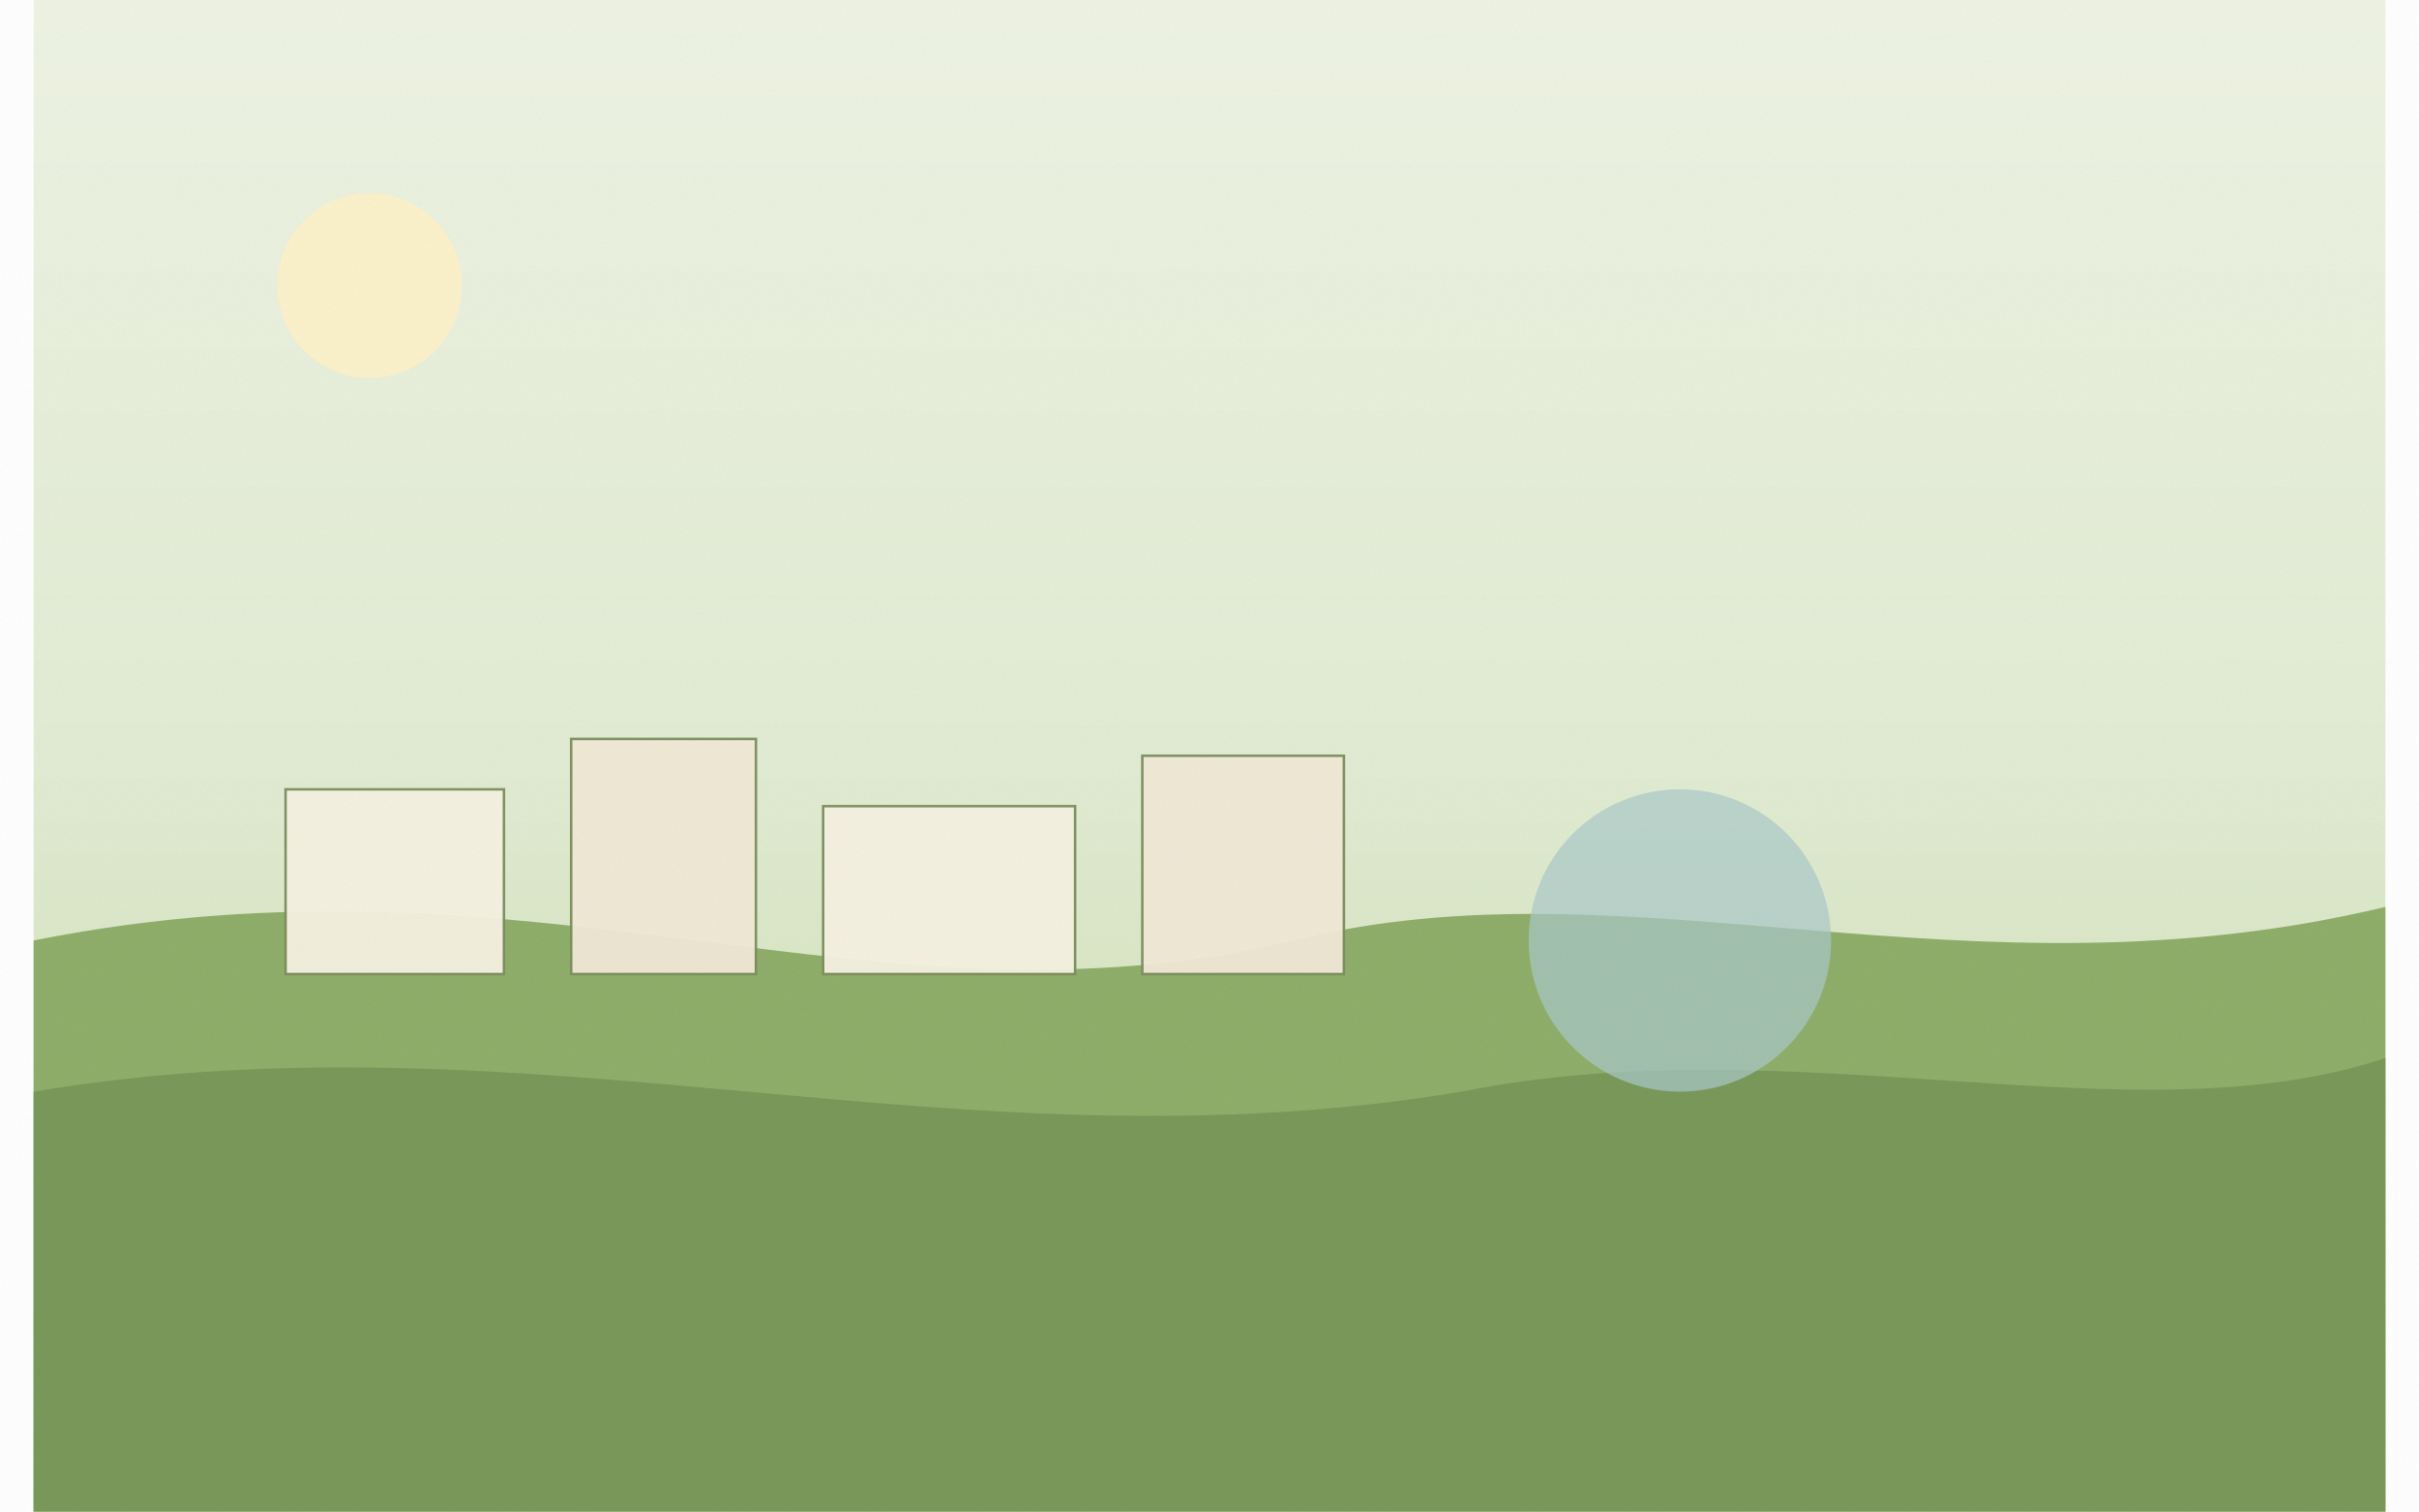
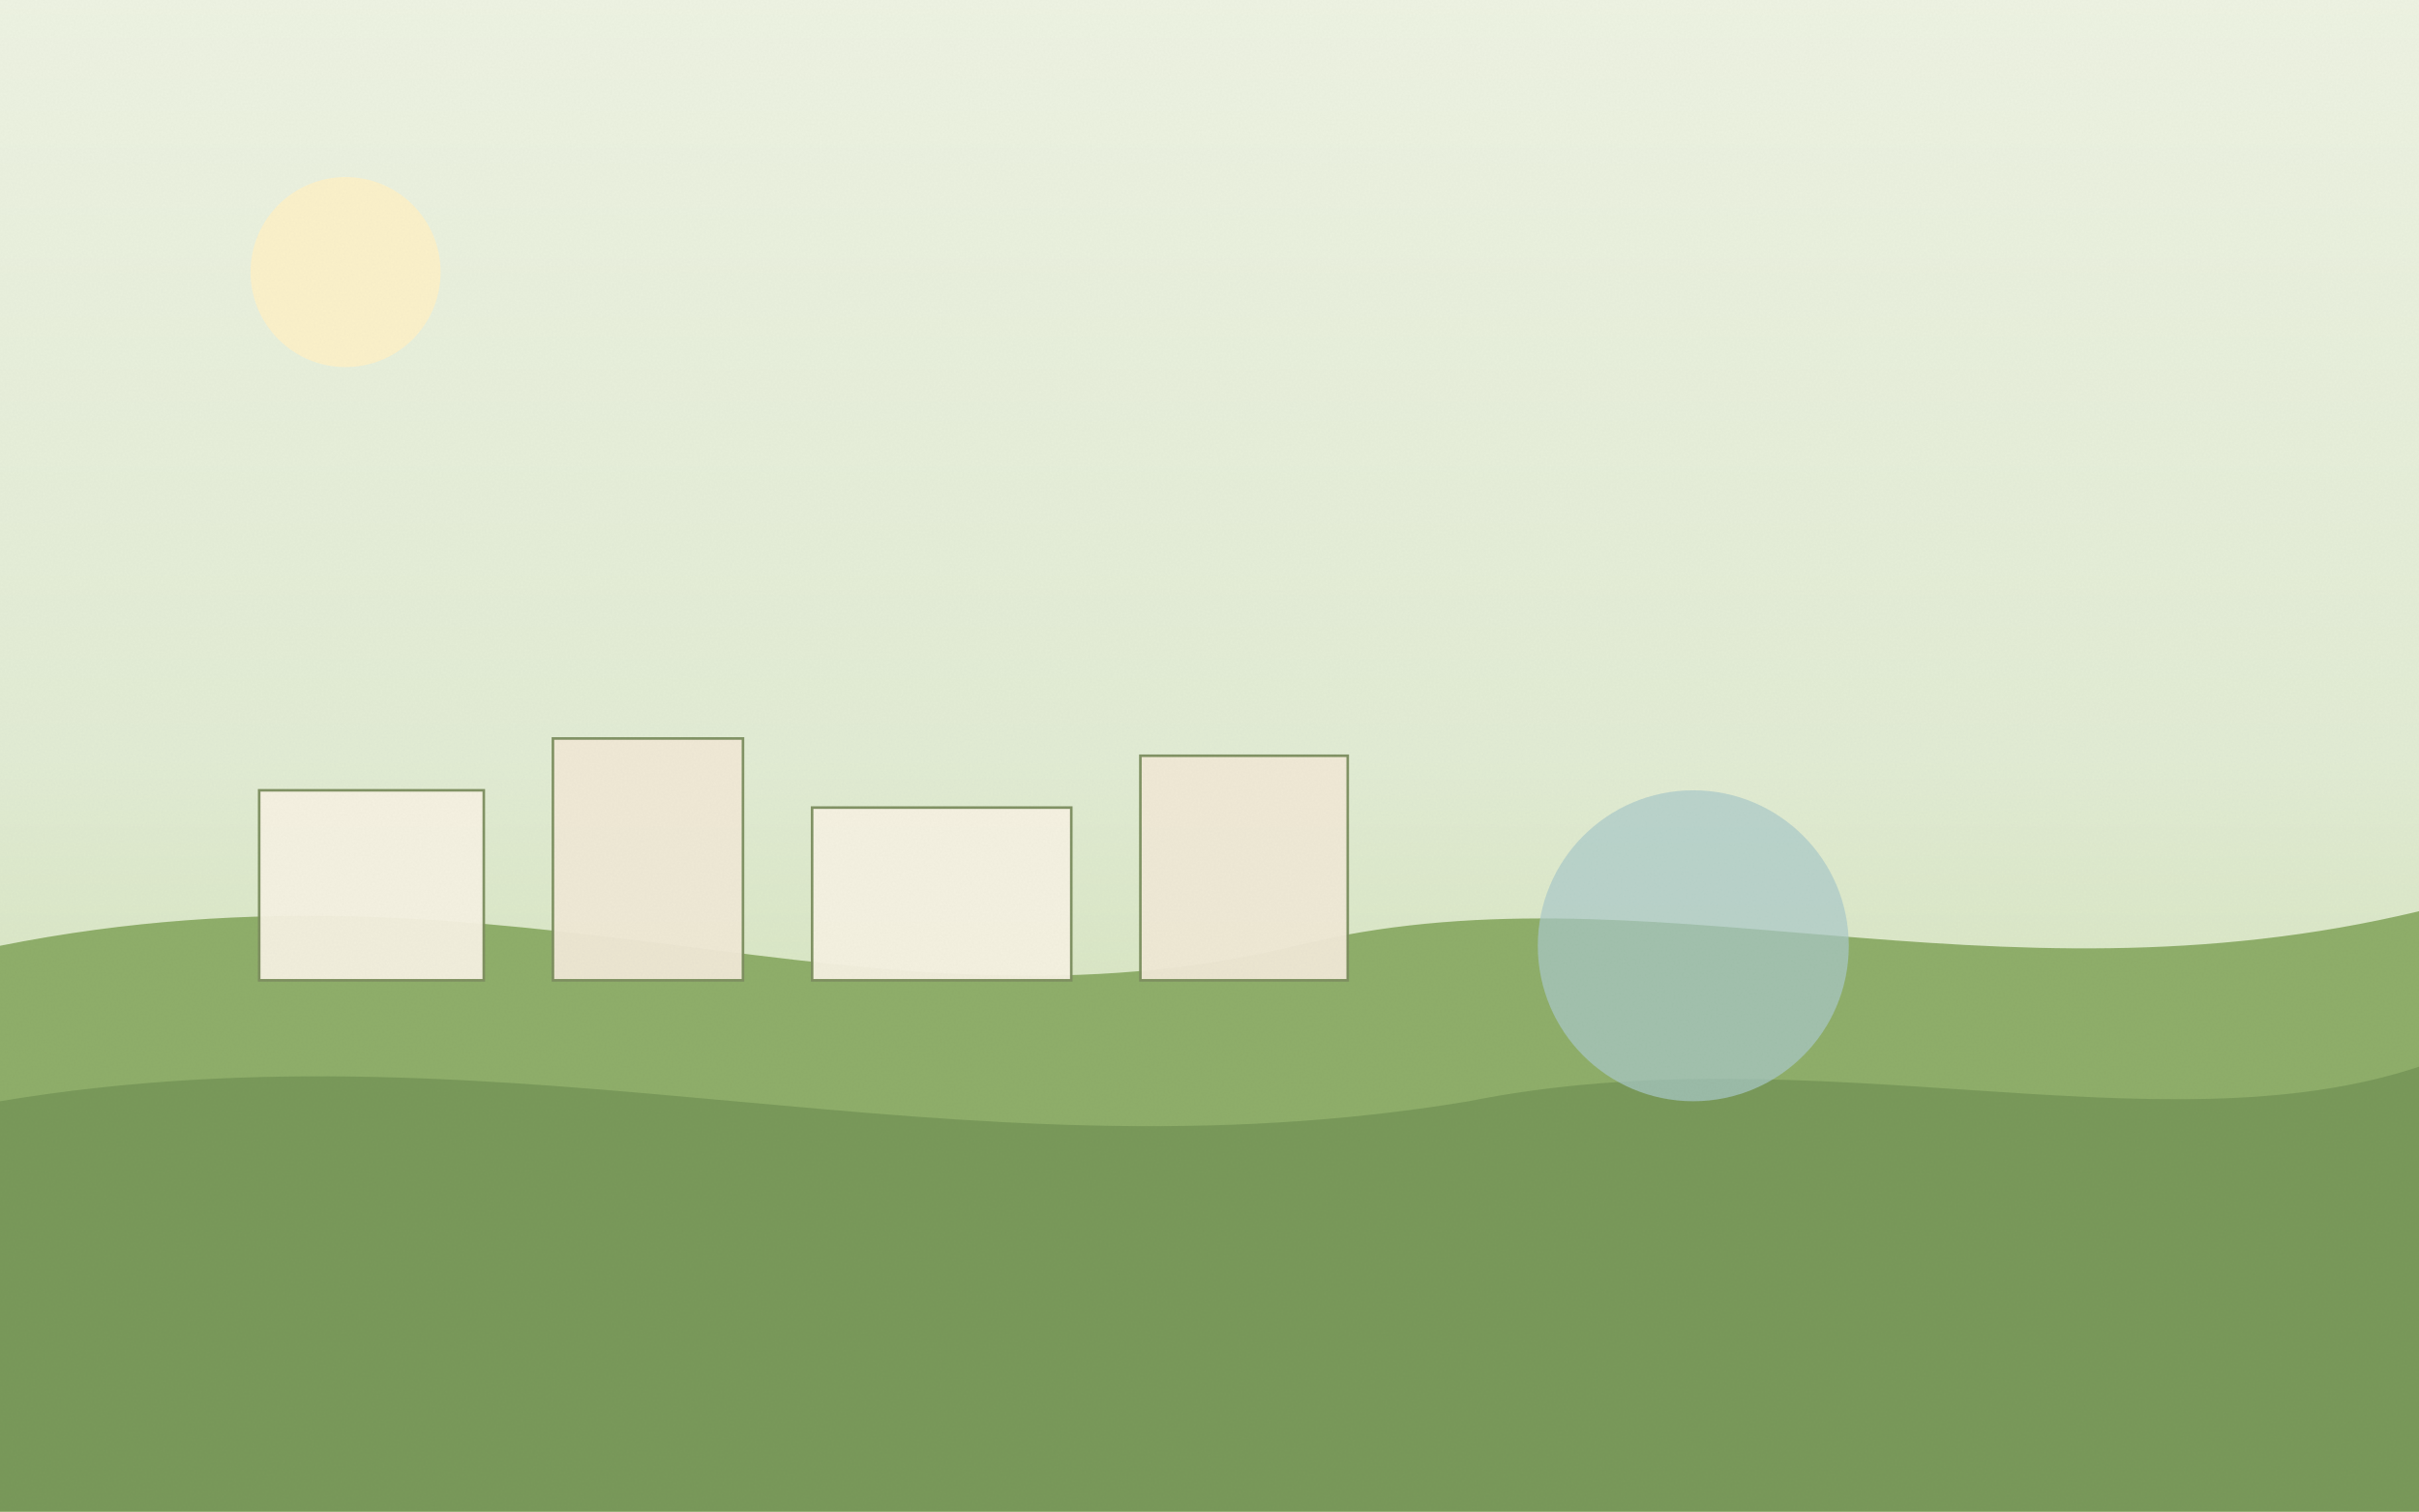
- <svg xmlns="http://www.w3.org/2000/svg" width="2000" height="1250" viewBox="0 0 1400 900">
+ <svg xmlns="http://www.w3.org/2000/svg" width="2000" height="1250" viewBox="0 0 1400 900" preserveAspectRatio="xMidYMid slice">
  <defs>
    <linearGradient id="skyg" x1="0" y1="0" x2="0" y2="1">
      <stop offset="0%" stop-color="#eef3e3" />
      <stop offset="50%" stop-color="#e2ecd4" />
      <stop offset="100%" stop-color="#c7dba3" />
    </linearGradient>
    <filter id="gg">
      <feTurbulence type="fractalNoise" baseFrequency="0.85" numOctaves="2" stitchTiles="stitch" result="noise" />
      <feColorMatrix in="noise" type="matrix" values="0 0 0 0 0  0 0 0 0 0  0 0 0 0 0  0 0 0 0.02 0" />
    </filter>
  </defs>
  <rect width="1400" height="900" fill="url(#skyg)" />
  <circle cx="200" cy="170" r="55" fill="#fdf1c8" opacity="0.9" />
  <path d="M0,560 C300,500 500,620 750,560 C950,510 1150,600 1400,540 L1400,900 L0,900 Z" fill="#8fae6a" />
  <path d="M0,650 C300,600 550,700 850,650 C1050,610 1250,680 1400,630 L1400,900 L0,900 Z" fill="#79995a" />
  <circle cx="980" cy="560" r="90" fill="#a9c9c9" opacity="0.7" />
  <g opacity="0.95">
    <rect x="150" y="470" width="130" height="110" fill="#f6f1e2" stroke="#7d8f5f" stroke-width="1.5" />
    <rect x="320" y="440" width="110" height="140" fill="#f0e9d6" stroke="#7d8f5f" stroke-width="1.5" />
    <rect x="470" y="480" width="150" height="100" fill="#f6f1e2" stroke="#7d8f5f" stroke-width="1.5" />
    <rect x="660" y="450" width="120" height="130" fill="#f0e9d6" stroke="#7d8f5f" stroke-width="1.5" />
  </g>
  <rect width="1400" height="900" filter="url(#gg)" />
</svg>
